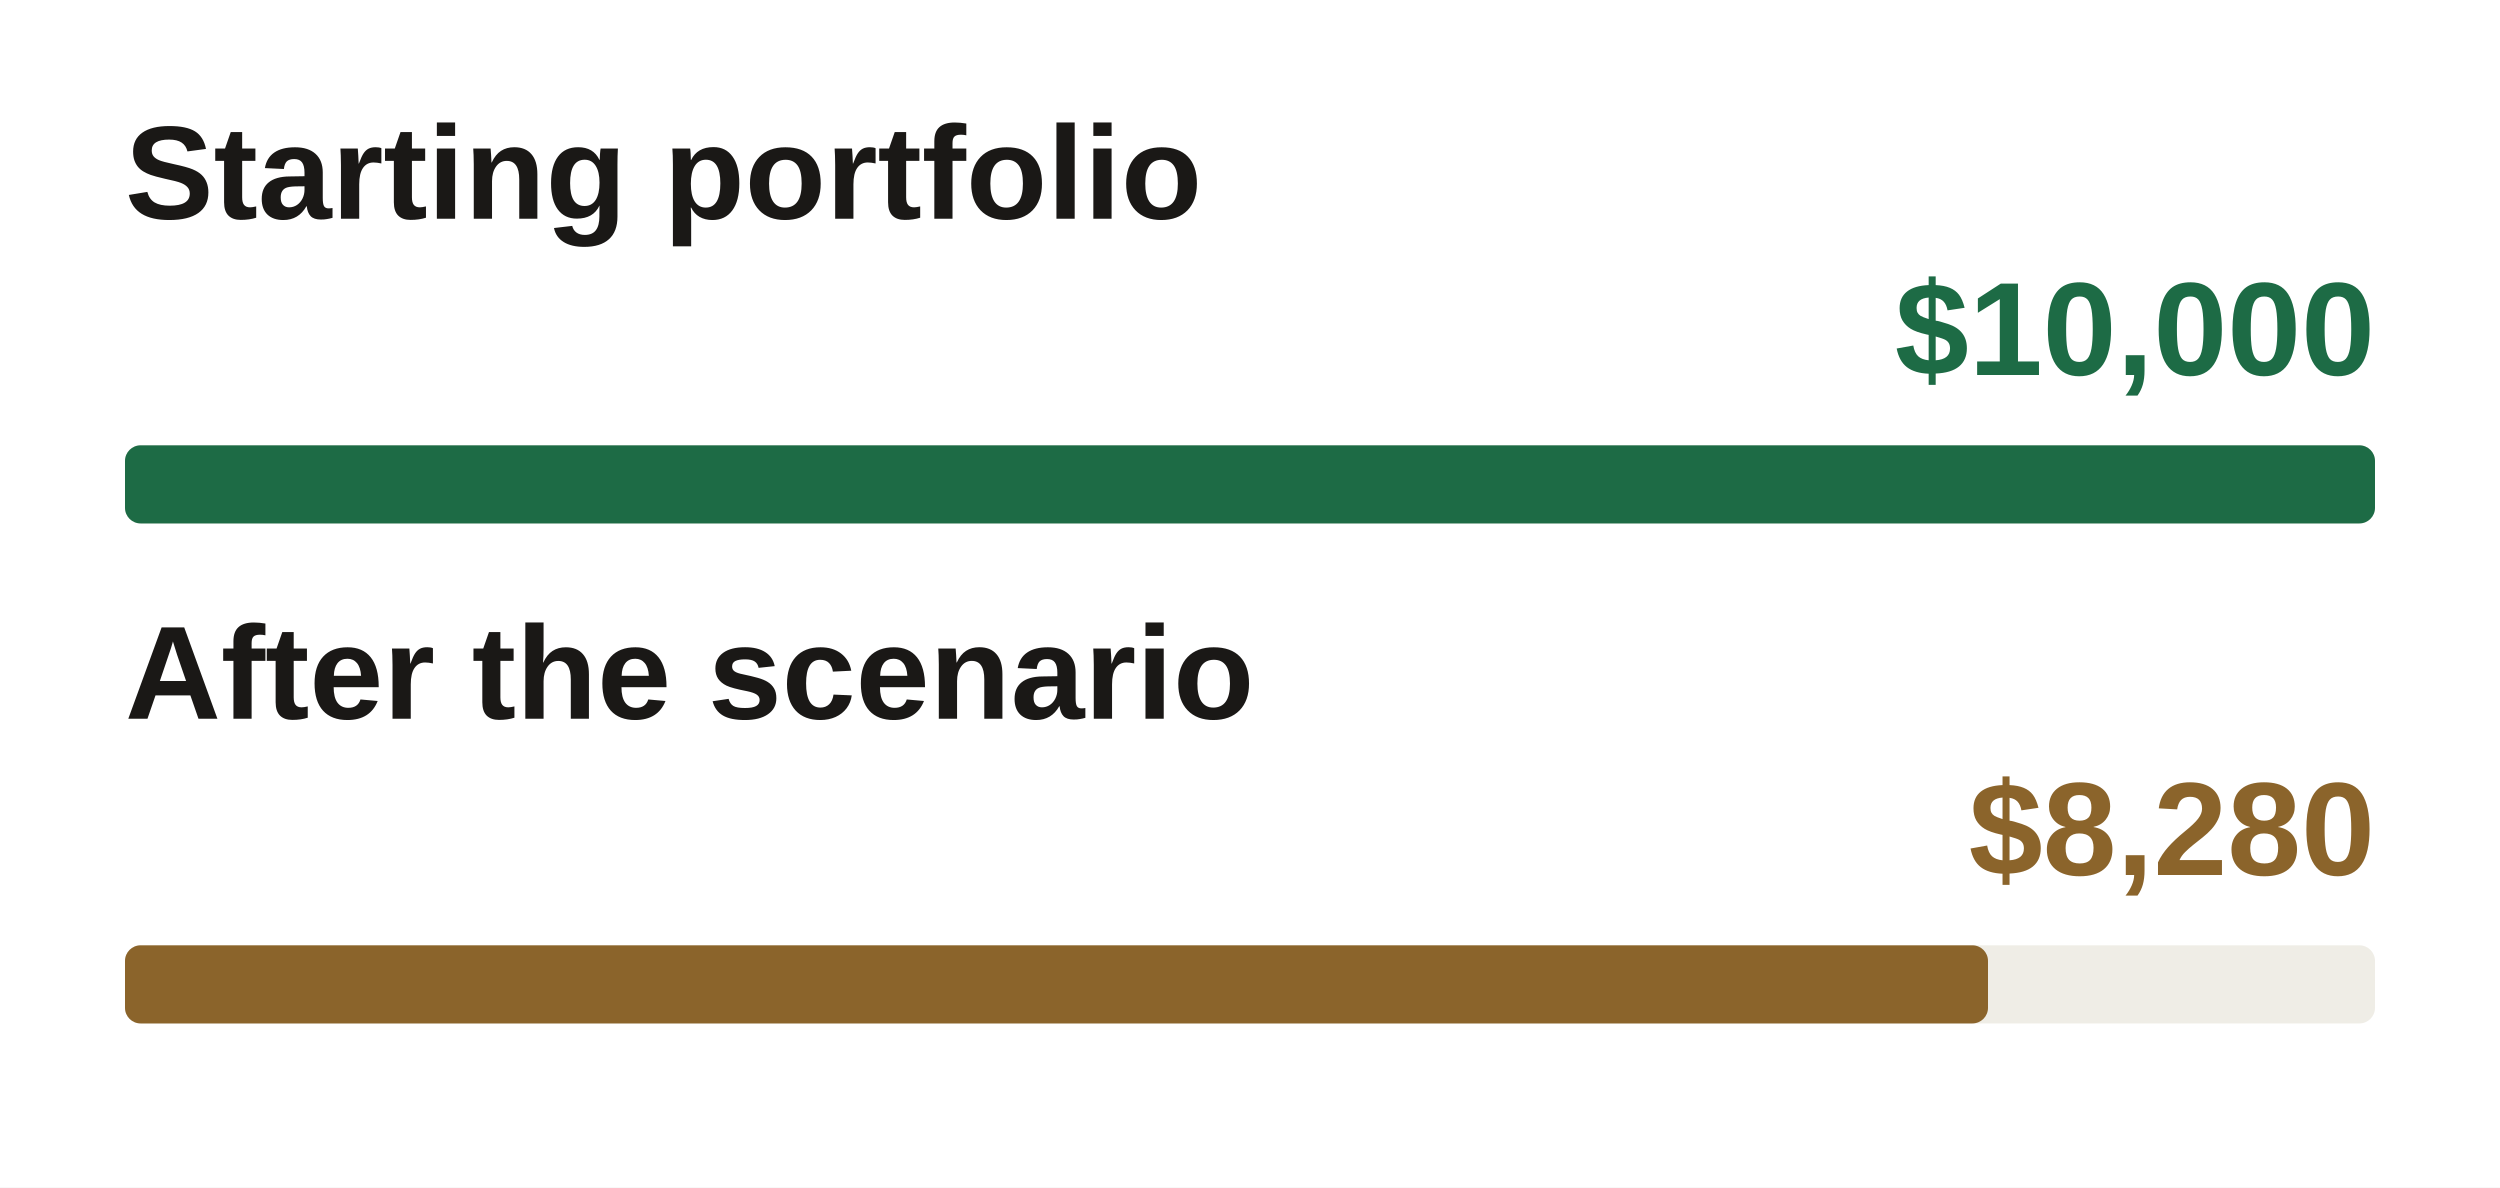
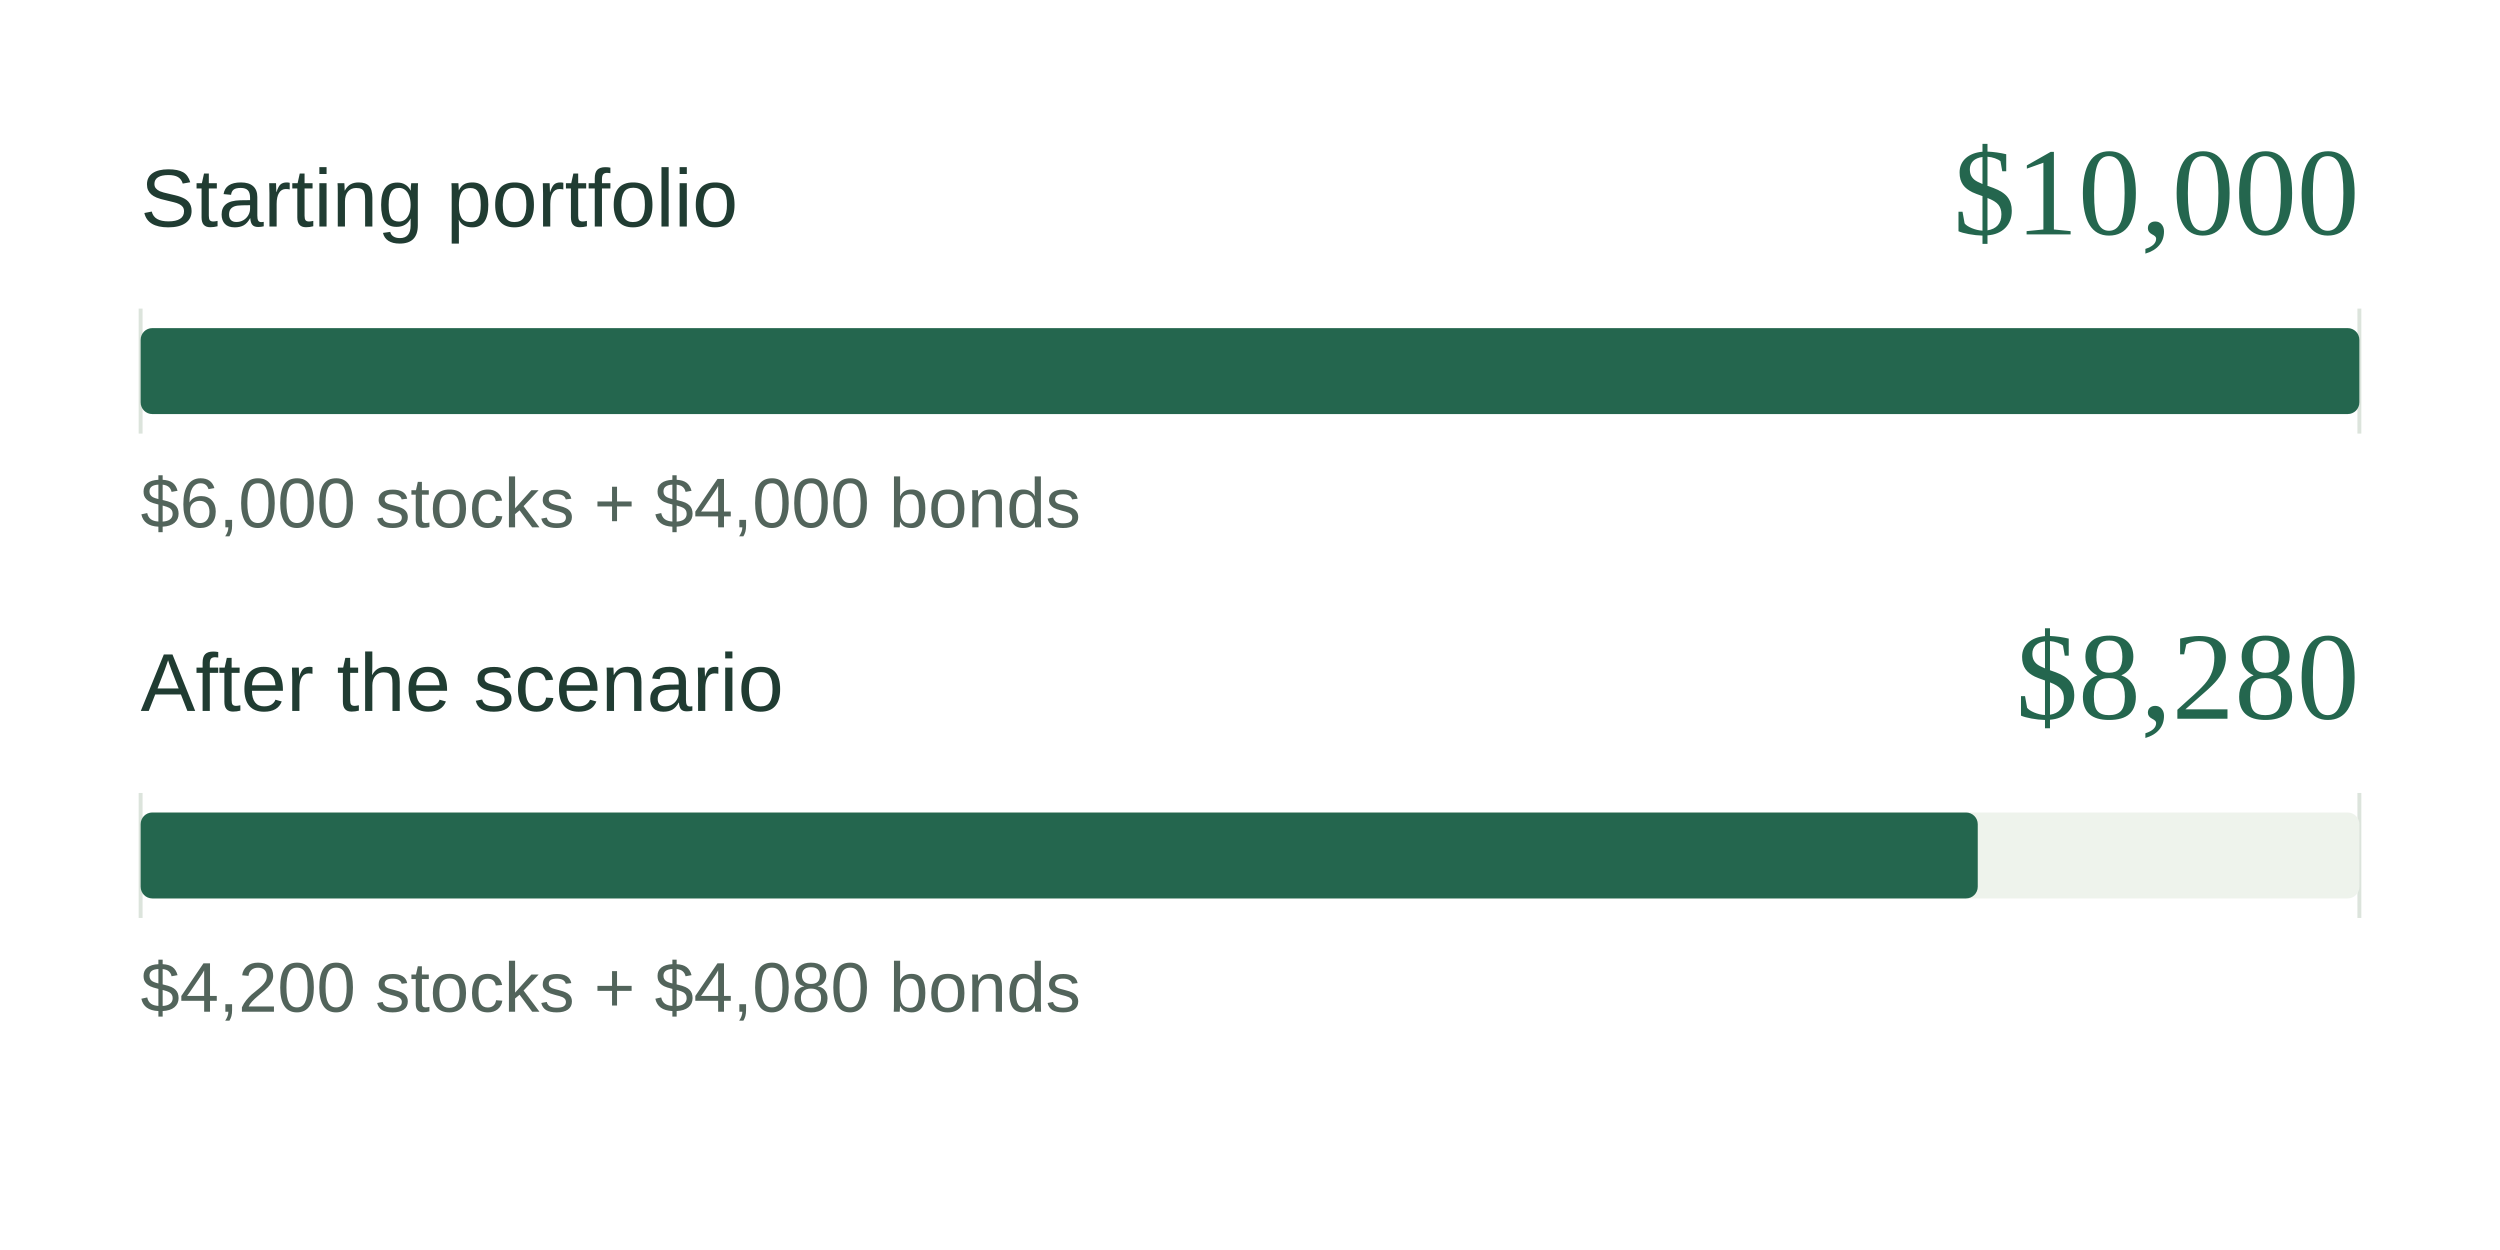
- <svg xmlns="http://www.w3.org/2000/svg" width="640" height="304" viewBox="0 0 640 304" role="img" aria-labelledby="title description">
-   <rect width="640" height="304" fill="#fff" />
-   <g font-family="Arial, Helvetica, sans-serif" fill="#1a1816">
-     <g data-value="10000">
-       <text x="32" y="56" font-size="34" font-weight="600">Starting portfolio</text>
-       <text x="608" y="96" text-anchor="end" font-size="34" font-weight="600" fill="#1d6b45">$10,000</text>
-       <rect x="32" y="114" width="576" height="20" rx="4" fill="#efede6" />
-       <rect x="32" y="114" width="576.000" height="20" rx="4" fill="#1d6b45" />
+ <svg xmlns="http://www.w3.org/2000/svg" width="640" height="320" viewBox="0 0 640 320" data-layout="bars" role="img" aria-labelledby="title description">
+   <rect width="640" height="320" fill="#fff" />
+   <g font-family="Arial, Helvetica, sans-serif">
+     <g data-value="10000" data-row="0">
+       <text x="36" y="58" font-size="21" font-weight="500" fill="#203c32" text-anchor="start">
+         <tspan x="36" dy="0">Starting portfolio</tspan>
+       </text>
+       <text x="604" y="60" font-size="32" font-weight="400" fill="#24664e" text-anchor="end" font-family="Georgia, Times New Roman, serif">
+         <tspan x="604" dy="0">$10,000</tspan>
+       </text>
+       <path d="M36 79v32 M604 79v32" stroke="#dce4dc" />
+       <rect x="36" y="84" width="568" height="22" rx="3" fill="#eef3ec" />
+       <rect data-bar="true" x="36" y="84" width="568.000" height="22" rx="3" fill="#24664e" />
+       <text x="36" y="135" font-size="18" font-weight="400" fill="#52645b" text-anchor="start">
+         <tspan x="36" dy="0">$6,000 stocks + $4,000 bonds</tspan>
+       </text>
    </g>
-     <g data-value="8280">
-       <text x="32" y="184" font-size="34" font-weight="600">After the scenario</text>
-       <text x="608" y="224" text-anchor="end" font-size="34" font-weight="600" fill="#8b642b">$8,280</text>
-       <rect x="32" y="242" width="576" height="20" rx="4" fill="#efede6" />
-       <rect x="32" y="242" width="476.928" height="20" rx="4" fill="#8b642b" />
+     <g data-value="8280" data-row="1">
+       <text x="36" y="182" font-size="21" font-weight="500" fill="#203c32" text-anchor="start">
+         <tspan x="36" dy="0">After the scenario</tspan>
+       </text>
+       <text x="604" y="184" font-size="32" font-weight="400" fill="#24664e" text-anchor="end" font-family="Georgia, Times New Roman, serif">
+         <tspan x="604" dy="0">$8,280</tspan>
+       </text>
+       <path d="M36 203v32 M604 203v32" stroke="#dce4dc" />
+       <rect x="36" y="208" width="568" height="22" rx="3" fill="#eef3ec" />
+       <rect data-bar="true" x="36" y="208" width="470.304" height="22" rx="3" fill="#24664e" />
+       <text x="36" y="259" font-size="18" font-weight="400" fill="#52645b" text-anchor="start">
+         <tspan x="36" dy="0">$4,200 stocks + $4,080 bonds</tspan>
+       </text>
    </g>
  </g>
</svg>
